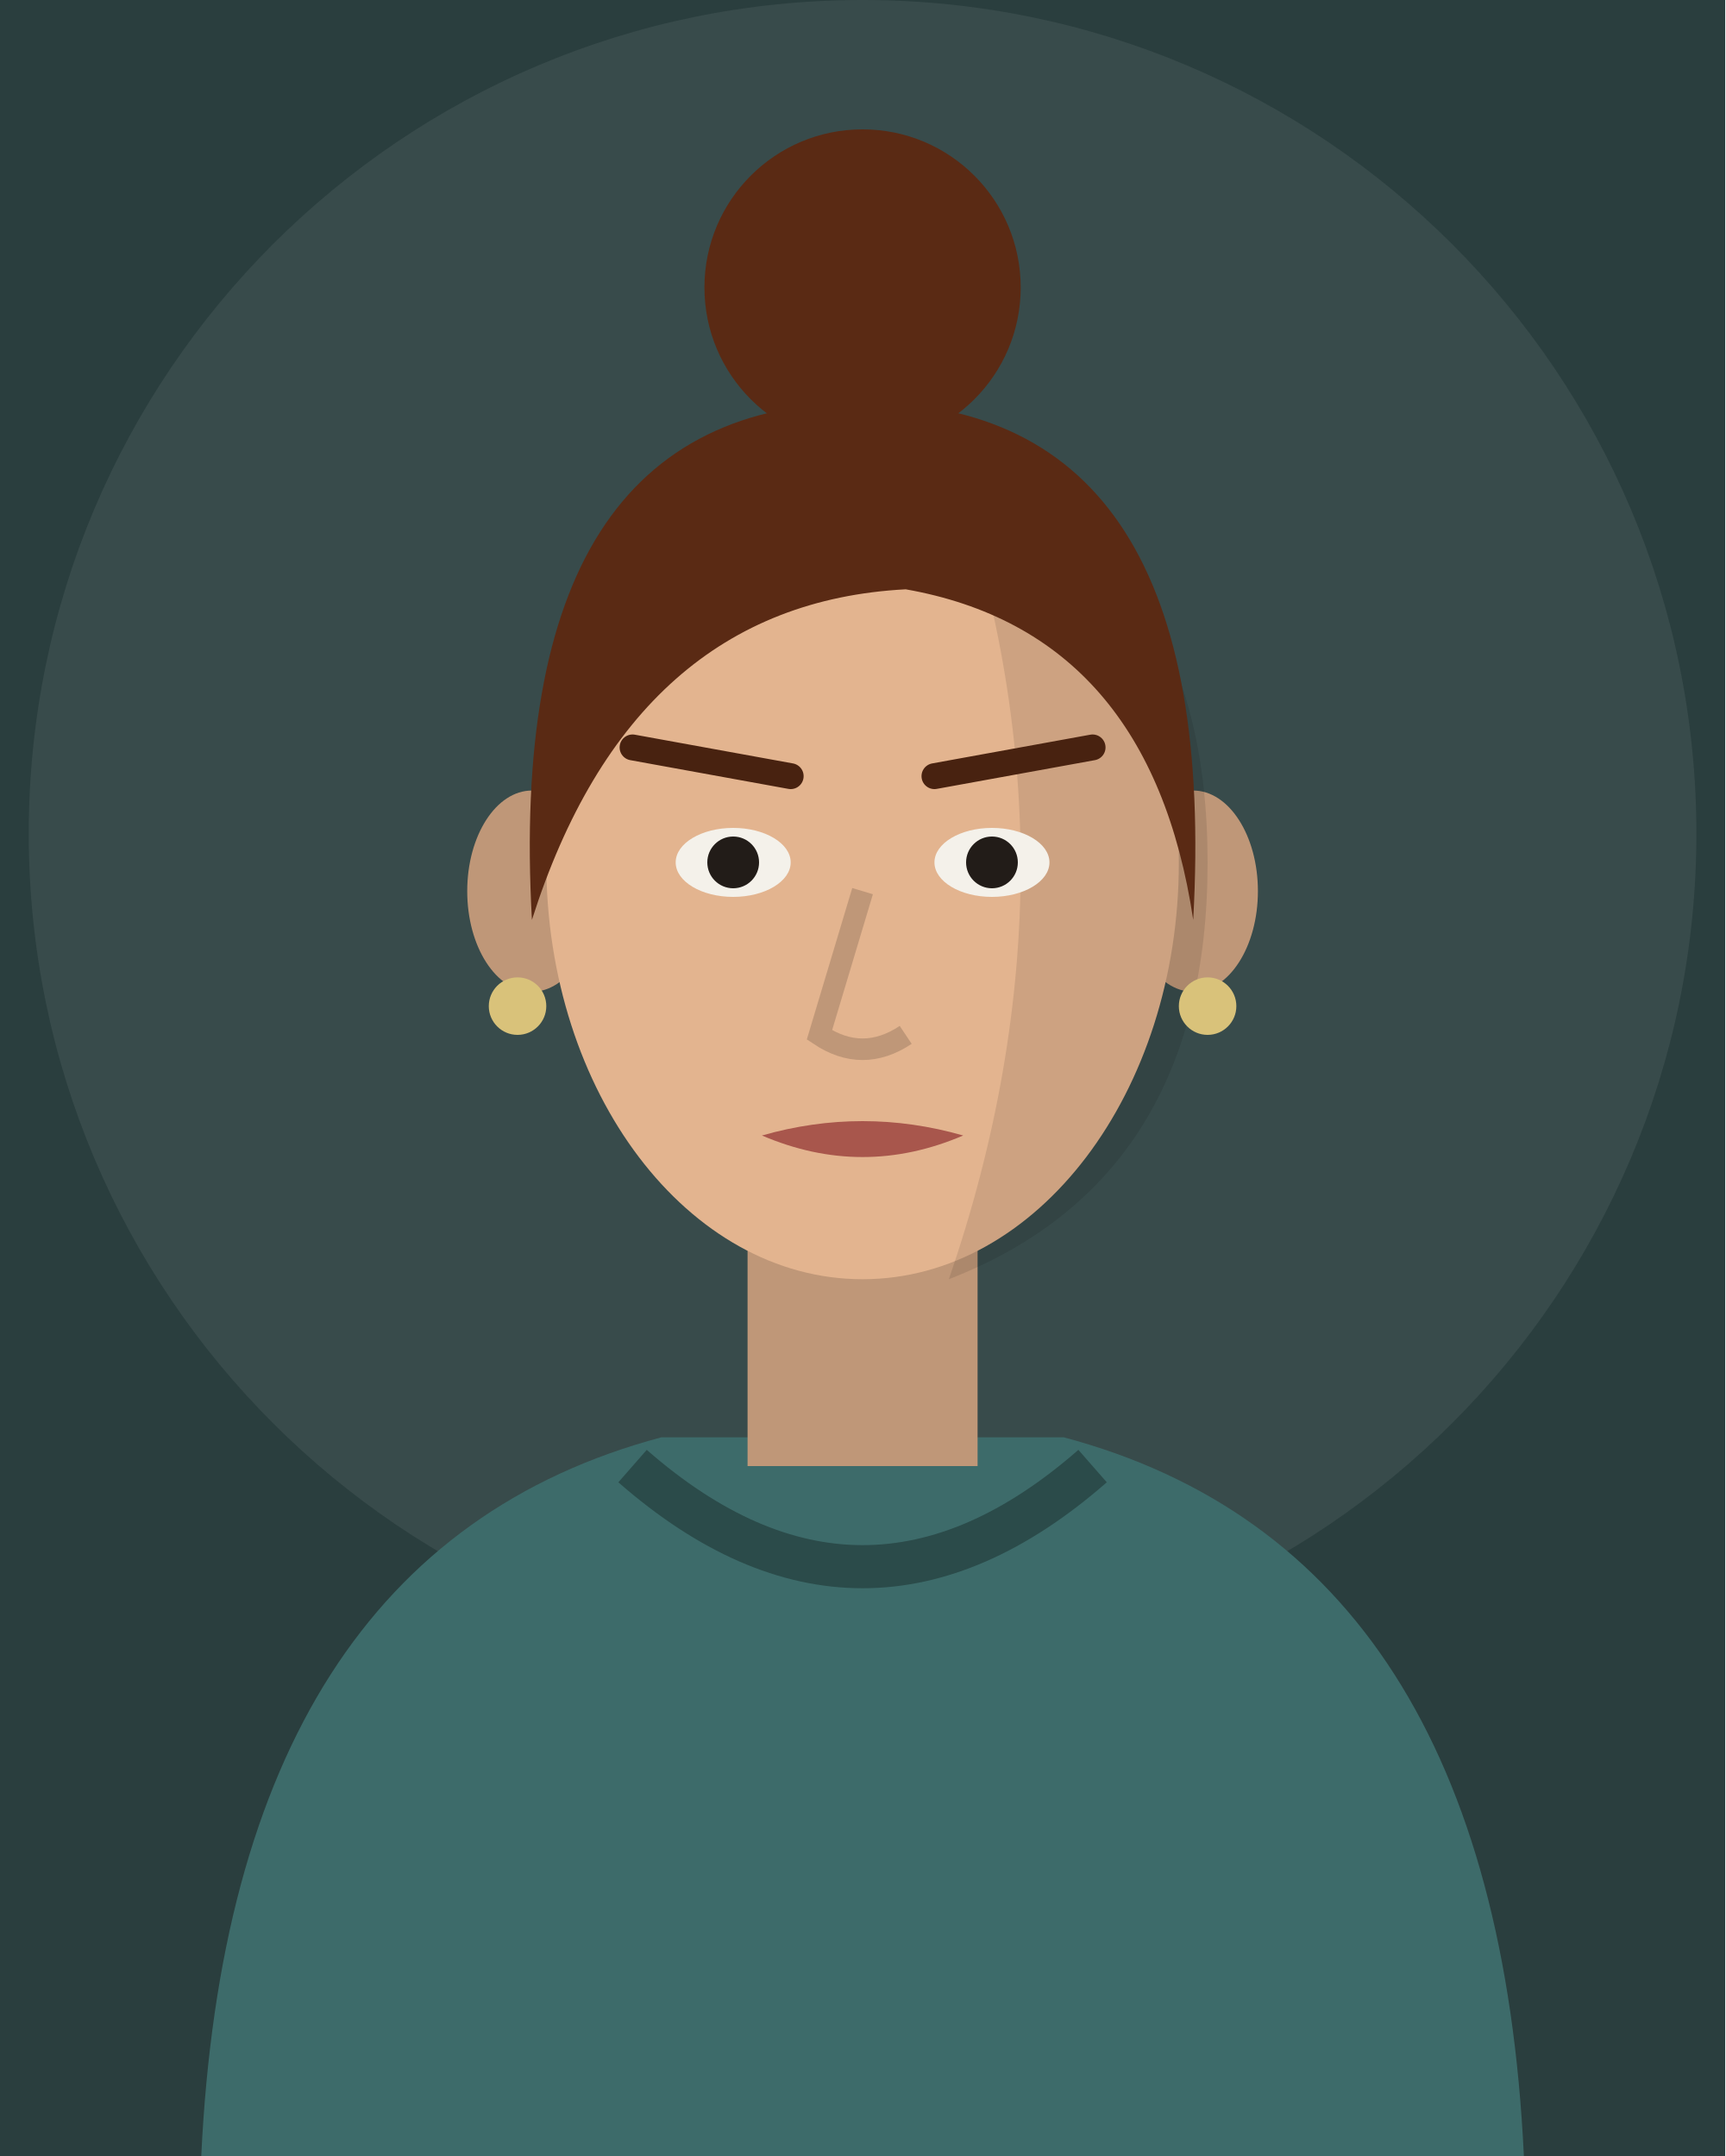
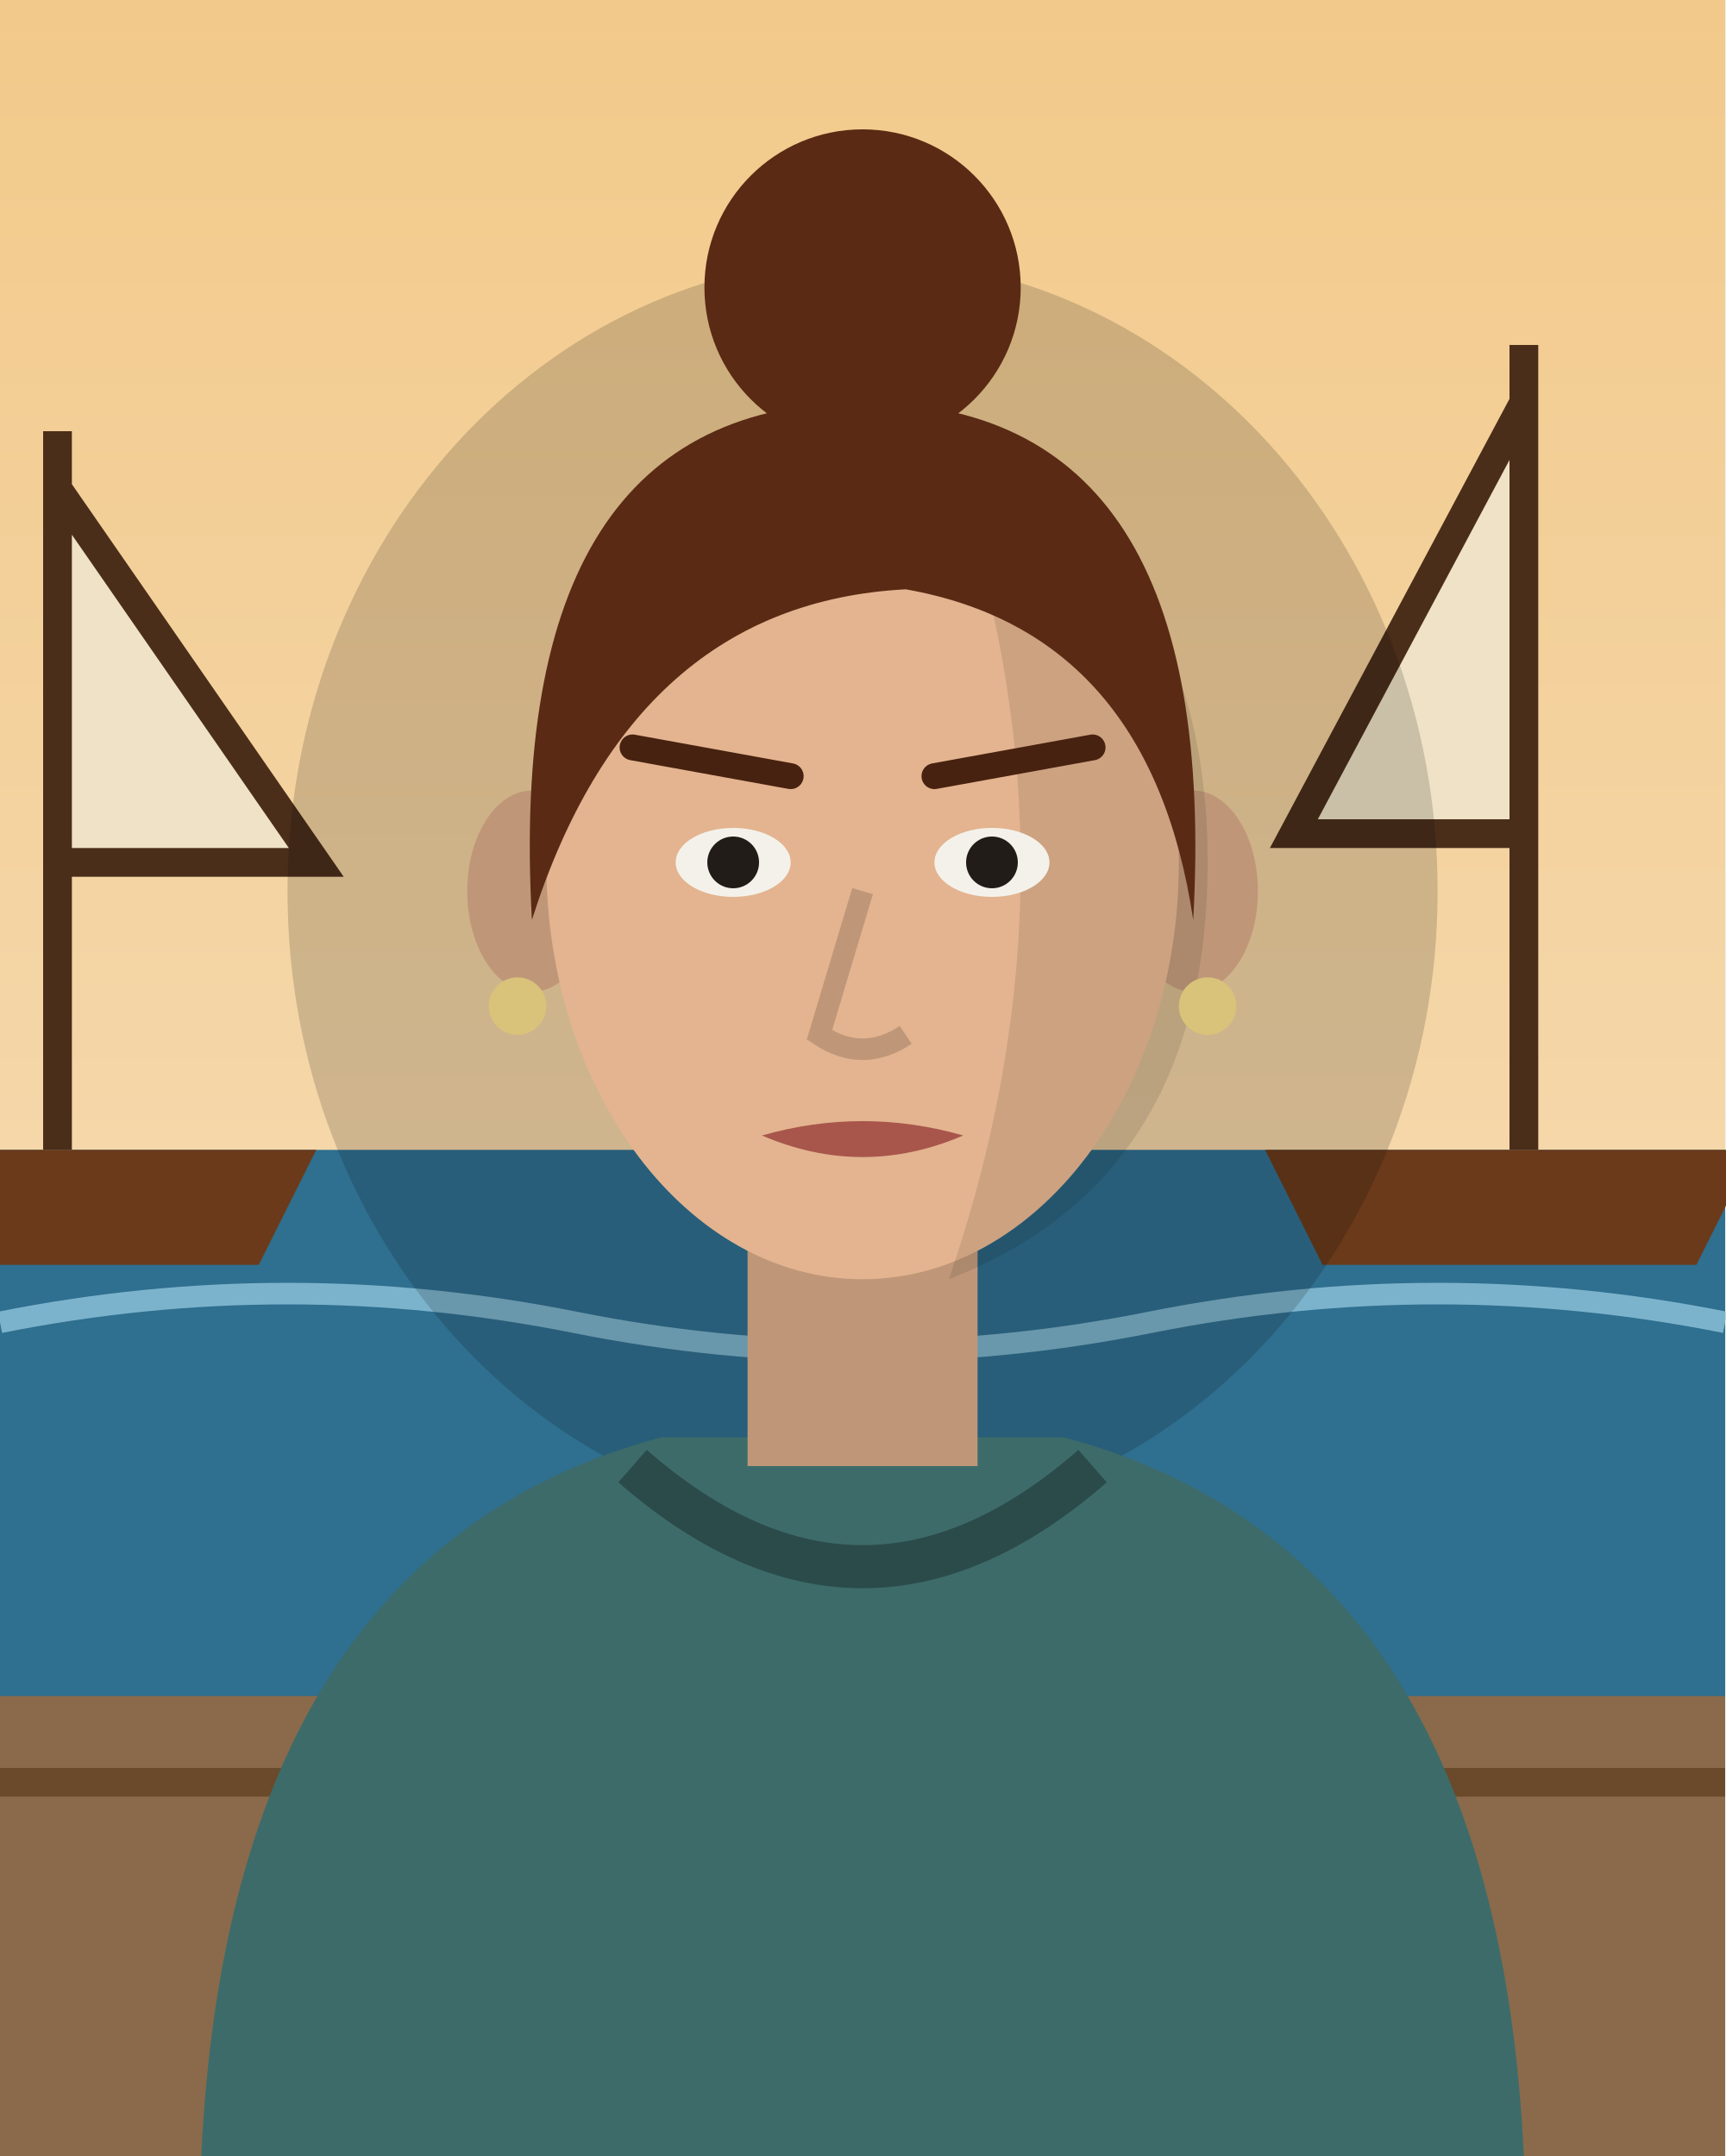
<svg xmlns="http://www.w3.org/2000/svg" viewBox="0 0 120 150" role="img" aria-label="Cornelia Rufa">
  <style>.fx{transform-box:fill-box;transform-origin:center}.tw{animation:tw 3s ease-in-out infinite}.pu{animation:pu 4s ease-in-out infinite}@keyframes tw{50%{opacity:.25}}@keyframes pu{50%{opacity:.55}}@keyframes spin{to{transform:rotate(360deg)}}@media (prefers-reduced-motion:reduce){*{animation:none!important}}</style>
-   <rect width="120" height="150" fill="#2a3e3e" />
-   <circle cx="60" cy="58" r="58" fill="#fff" opacity=".07" />
+   <defs>
+     <linearGradient id="s6" x1="0" y1="0" x2="0" y2="1">
+       <stop offset="0" stop-color="#f2c98a" />
+       <stop offset="1" stop-color="#f7e3c4" />
+     </linearGradient>
+   </defs>
+   <rect width="120" height="150" fill="url(#s6)" />
+   <rect y="80" width="120" height="70" fill="#2f6f8f" />
+   <path d="M0 92 Q20 88 40 92 T80 92 T120 92" stroke="#9cd0e6" stroke-width="1.5" fill="none" opacity=".7" />
+   <path d="M4 80 V30 M4 34 L22 60 H4Z M106 80 V24 M106 28 L90 58 H106Z" stroke="#4a2e1a" stroke-width="2" fill="#efe2c6" />
+   <path d="M-4 80 H22 L18 88 H0Z M88 80 H122 L118 88 H92Z" fill="#6a3a1a" />
+   <rect x="0" y="118" width="120" height="32" fill="#8a6a4a" />
+   <path d="M0 124 H120" stroke="#6a4a2a" stroke-width="2" />
+   <ellipse cx="60" cy="62" rx="40" ry="44" fill="#000" opacity=".16" />
  <circle cx="60" cy="20" r="11" fill="#5a2a14" />
  <path d="M14 150 Q16 108 46 100 H74 Q104 108 106 150Z" fill="#3d6b6a" />
  <path d="M44 102 Q60 116 76 102" stroke="#2b4b4a" stroke-width="3" fill="none" />
  <rect x="52" y="86" width="16" height="16" fill="#bf9778" />
  <ellipse cx="37" cy="62" rx="4.5" ry="7" fill="#bf9778" />
  <ellipse cx="83" cy="62" rx="4.5" ry="7" fill="#bf9778" />
  <ellipse cx="60" cy="60" rx="22" ry="29" fill="#e3b48f" />
  <path d="M66 32 Q84 38 84 60 Q84 82 66 89 Q76 60 66 32Z" fill="#000" opacity=".1" />
  <path d="M37 64 Q35 28 60 28 Q85 28 83 64 Q80 44 63 41 Q44 42 37 64Z" fill="#5a2a14" />
  <path d="M44 52 L55 54 M65 54 L76 52" stroke="#482210" stroke-width="1.8" stroke-linecap="round" />
  <ellipse cx="51" cy="60" rx="4" ry="2.4" fill="#f4f1ea" />
  <circle cx="51" cy="60" r="1.8" fill="#221c18" />
  <ellipse cx="69" cy="60" rx="4" ry="2.4" fill="#f4f1ea" />
  <circle cx="69" cy="60" r="1.8" fill="#221c18" />
  <path d="M60 62 L57 72 Q60 74 63 72" fill="none" stroke="#bf9778" stroke-width="1.5" />
  <path d="M53 79 Q60 77 67 79 Q60 82 53 79Z" fill="#a8564c" />
  <circle cx="36" cy="70" r="2" fill="#d9c27a" />
  <circle cx="84" cy="70" r="2" fill="#d9c27a" />
</svg>
